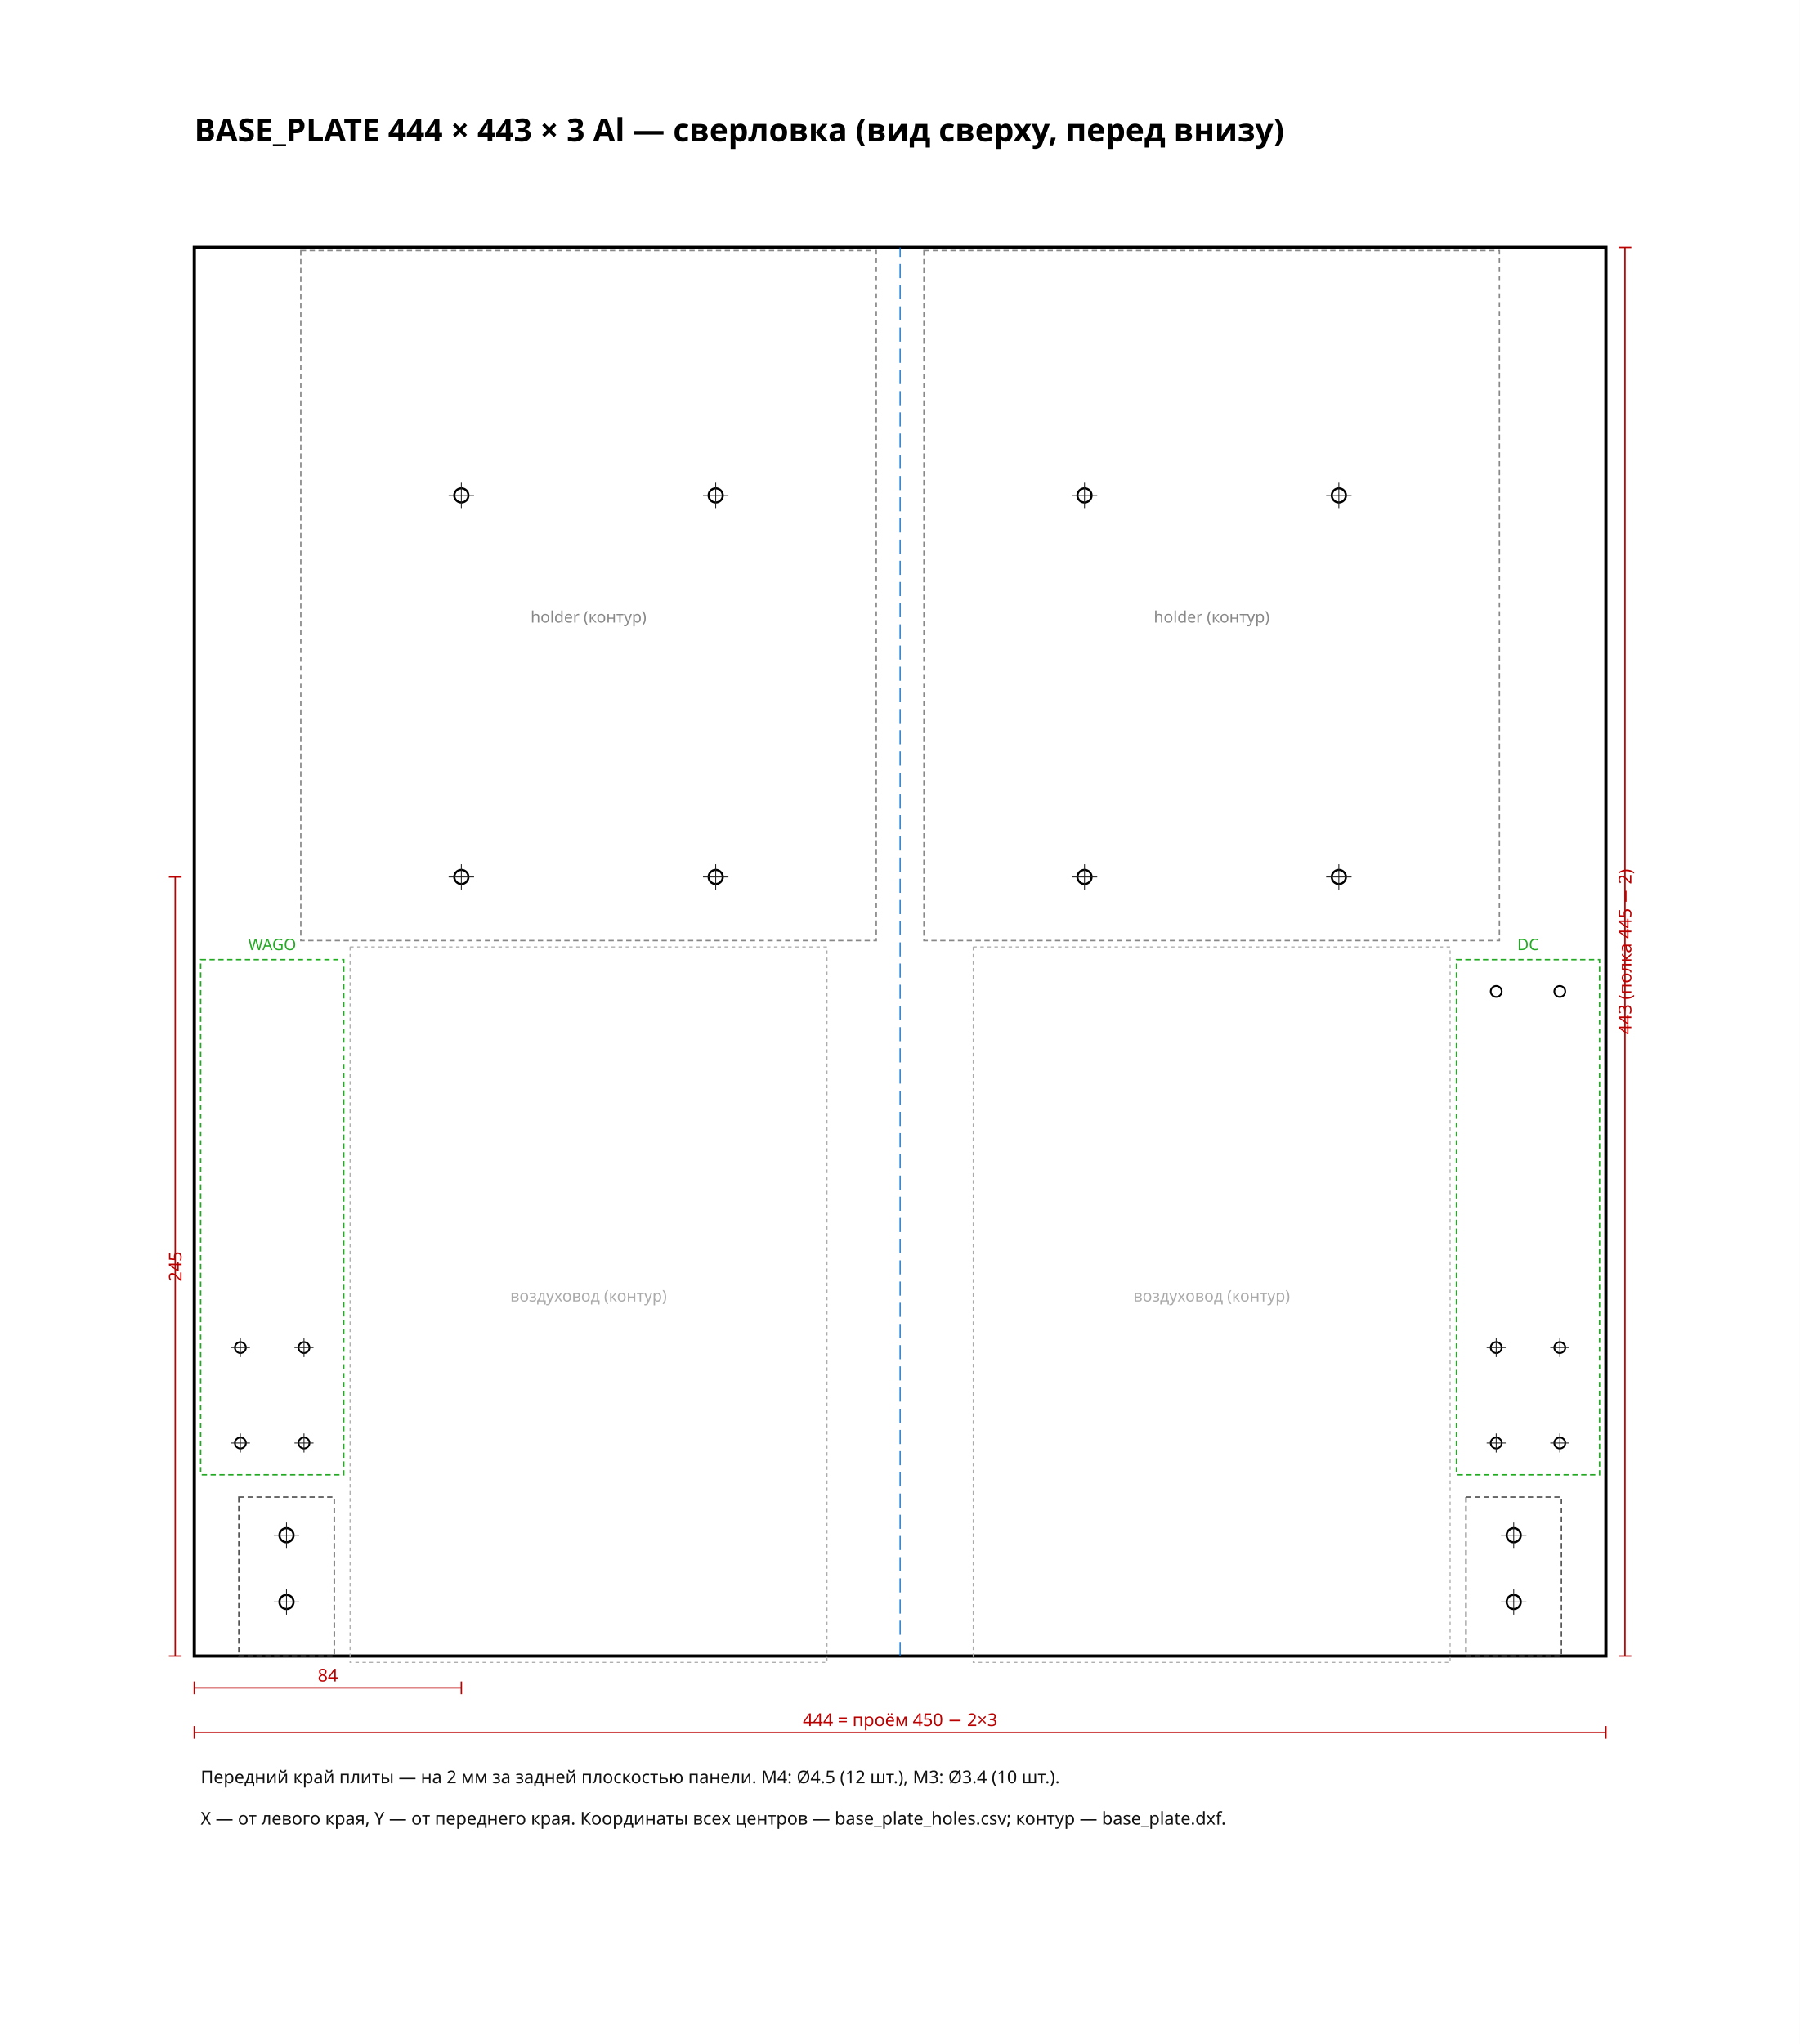
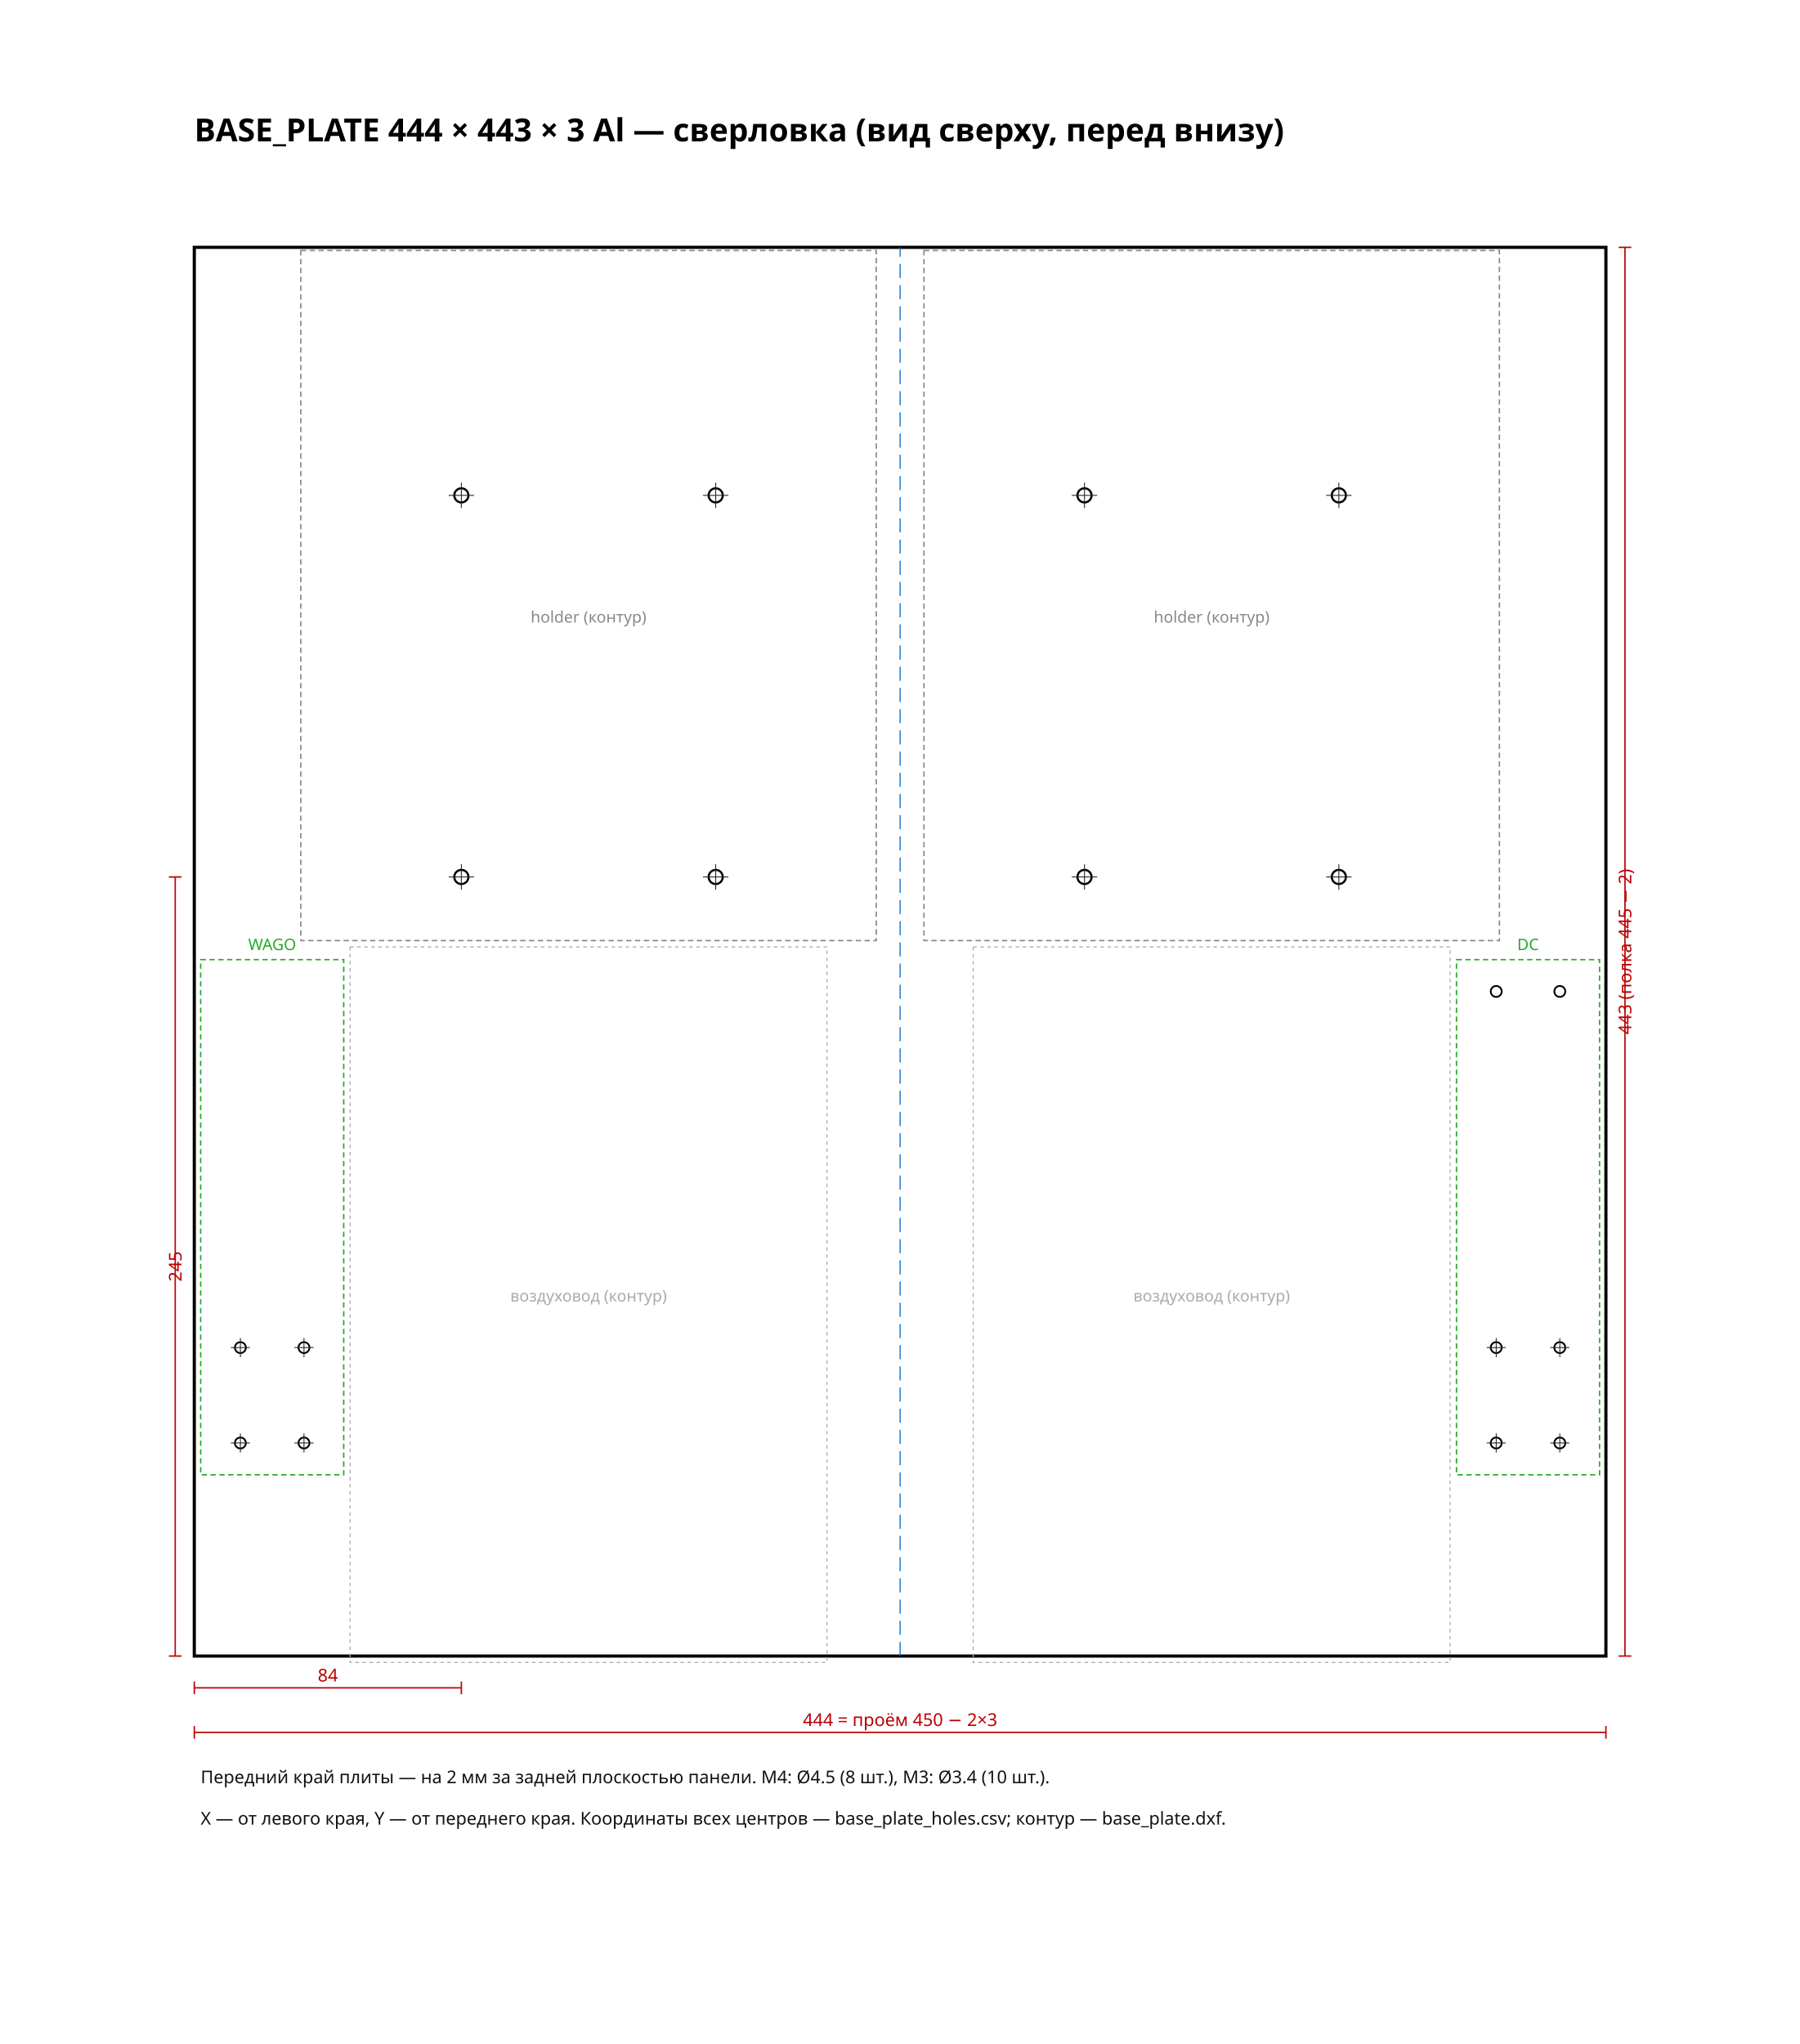
<svg xmlns="http://www.w3.org/2000/svg" width="1019" height="1157" viewBox="0 0 1019 1157">
  <rect width="100%" height="100%" fill="#fff" />
  <text x="110" y="80" font-size="18" font-family="sans-serif" font-weight="bold">BASE_PLATE 444 × 443 × 3 Al — сверловка (вид сверху, перед внизу)</text>
  <rect x="110.0" y="140.0" width="799.2" height="797.4" stroke="#000" fill="none" stroke-width="1.8" />
  <line x1="509.6" y1="937.4" x2="509.6" y2="140.0" stroke="#06c" stroke-width="0.6" stroke-dasharray="8,4" />
  <rect x="170.3" y="141.8" width="325.8" height="390.6" stroke="#888" fill="none" stroke-width="0.8" stroke-dasharray="3,2" />
  <rect x="198.2" y="536.0" width="270.0" height="405.0" stroke="#aaa" fill="none" stroke-width="0.6" stroke-dasharray="2,2" />
  <text x="333.2" y="352.4" font-size="9" font-family="sans-serif" text-anchor="middle" fill="#888">holder (контур)</text>
  <text x="333.2" y="736.7" font-size="9" font-family="sans-serif" text-anchor="middle" fill="#aaa">воздуховод (контур)</text>
  <rect x="523.1" y="141.8" width="325.8" height="390.6" stroke="#888" fill="none" stroke-width="0.8" stroke-dasharray="3,2" />
  <rect x="551.0" y="536.0" width="270.0" height="405.0" stroke="#aaa" fill="none" stroke-width="0.6" stroke-dasharray="2,2" />
  <text x="686.0" y="352.4" font-size="9" font-family="sans-serif" text-anchor="middle" fill="#888">holder (контур)</text>
  <text x="686.0" y="736.7" font-size="9" font-family="sans-serif" text-anchor="middle" fill="#aaa">воздуховод (контур)</text>
  <circle cx="261.2" cy="496.4" r="4.0" stroke="#000" fill="none" stroke-width="1.2" />
  <line x1="254.0" y1="496.4" x2="268.4" y2="496.4" stroke="#222" stroke-width="0.5" />
  <line x1="261.2" y1="503.6" x2="261.2" y2="489.2" stroke="#222" stroke-width="0.5" />
  <circle cx="261.2" cy="280.4" r="4.0" stroke="#000" fill="none" stroke-width="1.2" />
  <line x1="254.0" y1="280.4" x2="268.4" y2="280.4" stroke="#222" stroke-width="0.5" />
  <line x1="261.2" y1="287.6" x2="261.2" y2="273.2" stroke="#222" stroke-width="0.5" />
  <circle cx="405.2" cy="496.4" r="4.0" stroke="#000" fill="none" stroke-width="1.2" />
  <line x1="398.0" y1="496.4" x2="412.4" y2="496.4" stroke="#222" stroke-width="0.5" />
  <line x1="405.2" y1="503.6" x2="405.2" y2="489.2" stroke="#222" stroke-width="0.5" />
  <circle cx="405.2" cy="280.4" r="4.0" stroke="#000" fill="none" stroke-width="1.2" />
  <line x1="398.0" y1="280.4" x2="412.4" y2="280.4" stroke="#222" stroke-width="0.5" />
  <line x1="405.2" y1="287.6" x2="405.2" y2="273.2" stroke="#222" stroke-width="0.5" />
  <circle cx="614.0" cy="496.4" r="4.0" stroke="#000" fill="none" stroke-width="1.2" />
  <line x1="606.8" y1="496.4" x2="621.2" y2="496.4" stroke="#222" stroke-width="0.5" />
  <line x1="614.0" y1="503.6" x2="614.0" y2="489.2" stroke="#222" stroke-width="0.5" />
  <circle cx="614.0" cy="280.4" r="4.0" stroke="#000" fill="none" stroke-width="1.2" />
  <line x1="606.8" y1="280.4" x2="621.2" y2="280.4" stroke="#222" stroke-width="0.5" />
  <line x1="614.0" y1="287.6" x2="614.0" y2="273.2" stroke="#222" stroke-width="0.5" />
  <circle cx="758.0" cy="496.4" r="4.0" stroke="#000" fill="none" stroke-width="1.2" />
  <line x1="750.8" y1="496.4" x2="765.2" y2="496.4" stroke="#222" stroke-width="0.5" />
  <line x1="758.0" y1="503.6" x2="758.0" y2="489.2" stroke="#222" stroke-width="0.5" />
  <circle cx="758.0" cy="280.4" r="4.0" stroke="#000" fill="none" stroke-width="1.2" />
  <line x1="750.8" y1="280.4" x2="765.2" y2="280.4" stroke="#222" stroke-width="0.5" />
  <line x1="758.0" y1="287.6" x2="758.0" y2="273.2" stroke="#222" stroke-width="0.5" />
-   <circle cx="162.2" cy="906.8" r="4.0" stroke="#000" fill="none" stroke-width="1.2" />
-   <line x1="155.0" y1="906.8" x2="169.4" y2="906.8" stroke="#222" stroke-width="0.5" />
-   <line x1="162.2" y1="914.0" x2="162.2" y2="899.6" stroke="#222" stroke-width="0.5" />
-   <circle cx="162.2" cy="869.0" r="4.0" stroke="#000" fill="none" stroke-width="1.2" />
-   <line x1="155.0" y1="869.0" x2="169.4" y2="869.0" stroke="#222" stroke-width="0.5" />
-   <line x1="162.2" y1="876.2" x2="162.2" y2="861.8" stroke="#222" stroke-width="0.5" />
-   <circle cx="857.0" cy="906.8" r="4.0" stroke="#000" fill="none" stroke-width="1.2" />
-   <line x1="849.8" y1="906.8" x2="864.2" y2="906.8" stroke="#222" stroke-width="0.5" />
-   <line x1="857.0" y1="914.0" x2="857.0" y2="899.6" stroke="#222" stroke-width="0.5" />
-   <circle cx="857.0" cy="869.0" r="4.0" stroke="#000" fill="none" stroke-width="1.2" />
-   <line x1="849.8" y1="869.0" x2="864.2" y2="869.0" stroke="#222" stroke-width="0.5" />
-   <line x1="857.0" y1="876.2" x2="857.0" y2="861.8" stroke="#222" stroke-width="0.5" />
  <circle cx="172.1" cy="816.8" r="3.1" stroke="#000" fill="none" stroke-width="1.0" />
  <line x1="166.7" y1="816.8" x2="177.5" y2="816.8" stroke="#222" stroke-width="0.5" />
  <line x1="172.1" y1="822.2" x2="172.1" y2="811.4" stroke="#222" stroke-width="0.5" />
  <circle cx="172.1" cy="762.8" r="3.1" stroke="#000" fill="none" stroke-width="1.0" />
  <line x1="166.7" y1="762.8" x2="177.5" y2="762.8" stroke="#222" stroke-width="0.5" />
  <line x1="172.1" y1="768.2" x2="172.1" y2="757.4" stroke="#222" stroke-width="0.5" />
  <circle cx="136.1" cy="816.8" r="3.1" stroke="#000" fill="none" stroke-width="1.0" />
  <line x1="130.7" y1="816.8" x2="141.5" y2="816.8" stroke="#222" stroke-width="0.5" />
  <line x1="136.1" y1="822.2" x2="136.1" y2="811.4" stroke="#222" stroke-width="0.5" />
  <circle cx="136.1" cy="762.8" r="3.1" stroke="#000" fill="none" stroke-width="1.0" />
  <line x1="130.7" y1="762.8" x2="141.5" y2="762.8" stroke="#222" stroke-width="0.5" />
  <line x1="136.1" y1="768.2" x2="136.1" y2="757.4" stroke="#222" stroke-width="0.5" />
  <circle cx="847.1" cy="816.8" r="3.1" stroke="#000" fill="none" stroke-width="1.0" />
  <line x1="841.7" y1="816.8" x2="852.5" y2="816.8" stroke="#222" stroke-width="0.5" />
  <line x1="847.1" y1="822.2" x2="847.1" y2="811.4" stroke="#222" stroke-width="0.5" />
  <circle cx="847.1" cy="762.8" r="3.1" stroke="#000" fill="none" stroke-width="1.0" />
  <line x1="841.7" y1="762.8" x2="852.5" y2="762.8" stroke="#222" stroke-width="0.5" />
  <line x1="847.1" y1="768.2" x2="847.1" y2="757.4" stroke="#222" stroke-width="0.5" />
  <circle cx="883.1" cy="816.8" r="3.1" stroke="#000" fill="none" stroke-width="1.0" />
  <line x1="877.7" y1="816.8" x2="888.5" y2="816.8" stroke="#222" stroke-width="0.5" />
  <line x1="883.1" y1="822.2" x2="883.1" y2="811.4" stroke="#222" stroke-width="0.5" />
  <circle cx="883.1" cy="762.8" r="3.1" stroke="#000" fill="none" stroke-width="1.0" />
  <line x1="877.7" y1="762.8" x2="888.5" y2="762.8" stroke="#222" stroke-width="0.5" />
  <line x1="883.1" y1="768.2" x2="883.1" y2="757.4" stroke="#222" stroke-width="0.5" />
  <circle cx="847.1" cy="561.2" r="3.1" stroke="#000" fill="none" stroke-width="1.0" />
  <circle cx="883.1" cy="561.2" r="3.1" stroke="#000" fill="none" stroke-width="1.0" />
-   <rect x="135.2" y="847.4" width="54.0" height="90.0" stroke="#555" fill="none" stroke-width="0.8" stroke-dasharray="3,2" />
  <rect x="113.6" y="543.2" width="81.0" height="291.6" stroke="#2a2" fill="none" stroke-width="0.8" stroke-dasharray="3,2" />
  <text x="154.1" y="537.8" font-size="9" font-family="sans-serif" text-anchor="middle" fill="#2a2">WAGO</text>
-   <rect x="830.0" y="847.4" width="54.0" height="90.0" stroke="#555" fill="none" stroke-width="0.8" stroke-dasharray="3,2" />
  <rect x="824.6" y="543.2" width="81.0" height="291.6" stroke="#2a2" fill="none" stroke-width="0.8" stroke-dasharray="3,2" />
  <text x="865.1" y="537.8" font-size="9" font-family="sans-serif" text-anchor="middle" fill="#2a2">DC</text>
  <line x1="110.0" y1="955.4" x2="261.2" y2="955.4" stroke="#b00" stroke-width="0.8" />
  <line x1="110.0" y1="959.0" x2="110.0" y2="951.8" stroke="#b00" stroke-width="0.8" />
  <line x1="261.2" y1="959.0" x2="261.2" y2="951.8" stroke="#b00" stroke-width="0.8" />
  <text x="185.6" y="951.8" font-size="10" font-family="sans-serif" text-anchor="middle" fill="#b00">84</text>
  <line x1="99.2" y1="937.4" x2="99.2" y2="496.4" stroke="#b00" stroke-width="0.8" />
  <line x1="95.6" y1="937.4" x2="102.8" y2="937.4" stroke="#b00" stroke-width="0.8" />
  <line x1="95.6" y1="496.4" x2="102.8" y2="496.4" stroke="#b00" stroke-width="0.8" />
  <text x="102.8" y="716.9" font-size="10" font-family="sans-serif" text-anchor="middle" fill="#b00" transform="rotate(-90 102.8 716.9)">245</text>
  <line x1="110.0" y1="980.6" x2="909.2" y2="980.6" stroke="#b00" stroke-width="0.8" />
  <line x1="110.0" y1="984.2" x2="110.0" y2="977.0" stroke="#b00" stroke-width="0.8" />
  <line x1="909.2" y1="984.2" x2="909.2" y2="977.0" stroke="#b00" stroke-width="0.8" />
  <text x="509.6" y="977.0" font-size="10" font-family="sans-serif" text-anchor="middle" fill="#b00">444 = проём 450 − 2×3</text>
  <line x1="920.0" y1="937.4" x2="920.0" y2="140.0" stroke="#b00" stroke-width="0.8" />
  <line x1="916.4" y1="937.4" x2="923.6" y2="937.4" stroke="#b00" stroke-width="0.8" />
  <line x1="916.4" y1="140.0" x2="923.6" y2="140.0" stroke="#b00" stroke-width="0.8" />
  <text x="923.6" y="538.7" font-size="10" font-family="sans-serif" text-anchor="middle" fill="#b00" transform="rotate(-90 923.6 538.7)">443 (полка 445 − 2)</text>
-   <text x="113.6" y="1009.4" font-size="10" font-family="sans-serif" text-anchor="start" fill="#111">Передний край плиты — на 2 мм за задней плоскостью панели. M4: Ø4.5 (12 шт.), M3: Ø3.4 (10 шт.).</text>
+   <text x="113.6" y="1009.4" font-size="10" font-family="sans-serif" text-anchor="start" fill="#111">Передний край плиты — на 2 мм за задней плоскостью панели. M4: Ø4.5 (8 шт.), M3: Ø3.4 (10 шт.).</text>
  <text x="113.6" y="1032.8" font-size="10" font-family="sans-serif" text-anchor="start" fill="#111">X — от левого края, Y — от переднего края. Координаты всех центров — base_plate_holes.csv; контур — base_plate.dxf.</text>
</svg>
